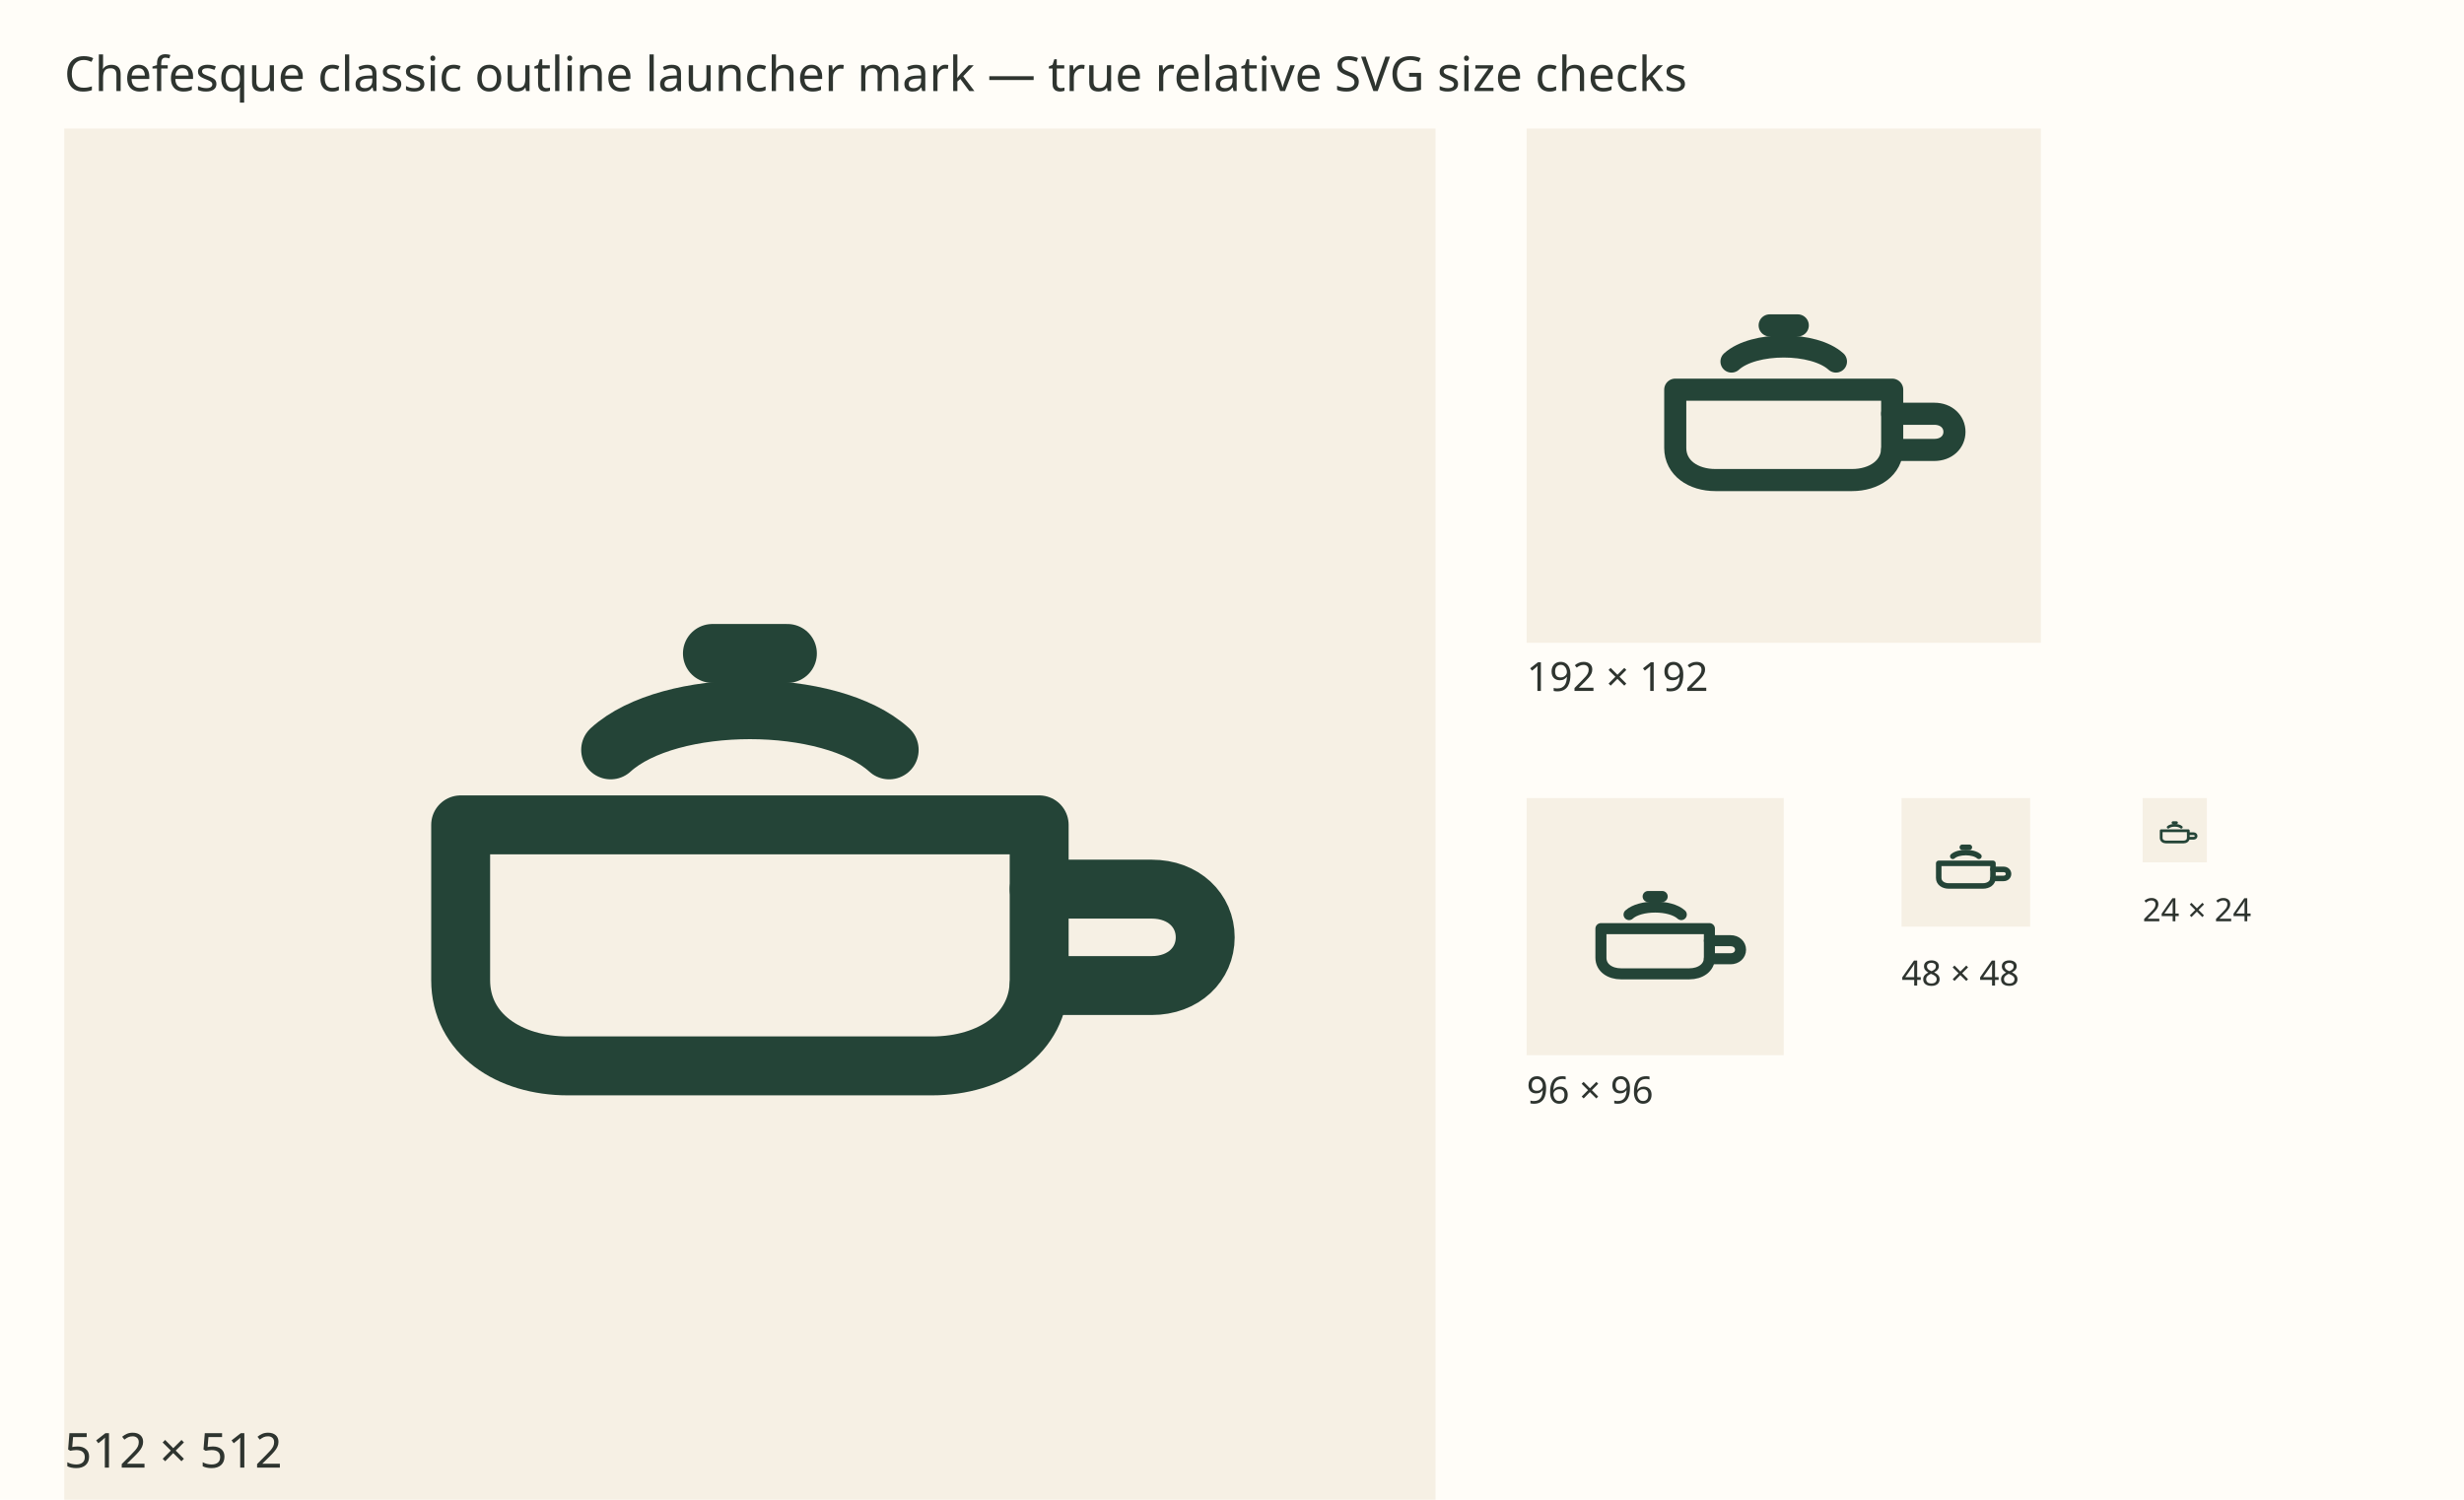
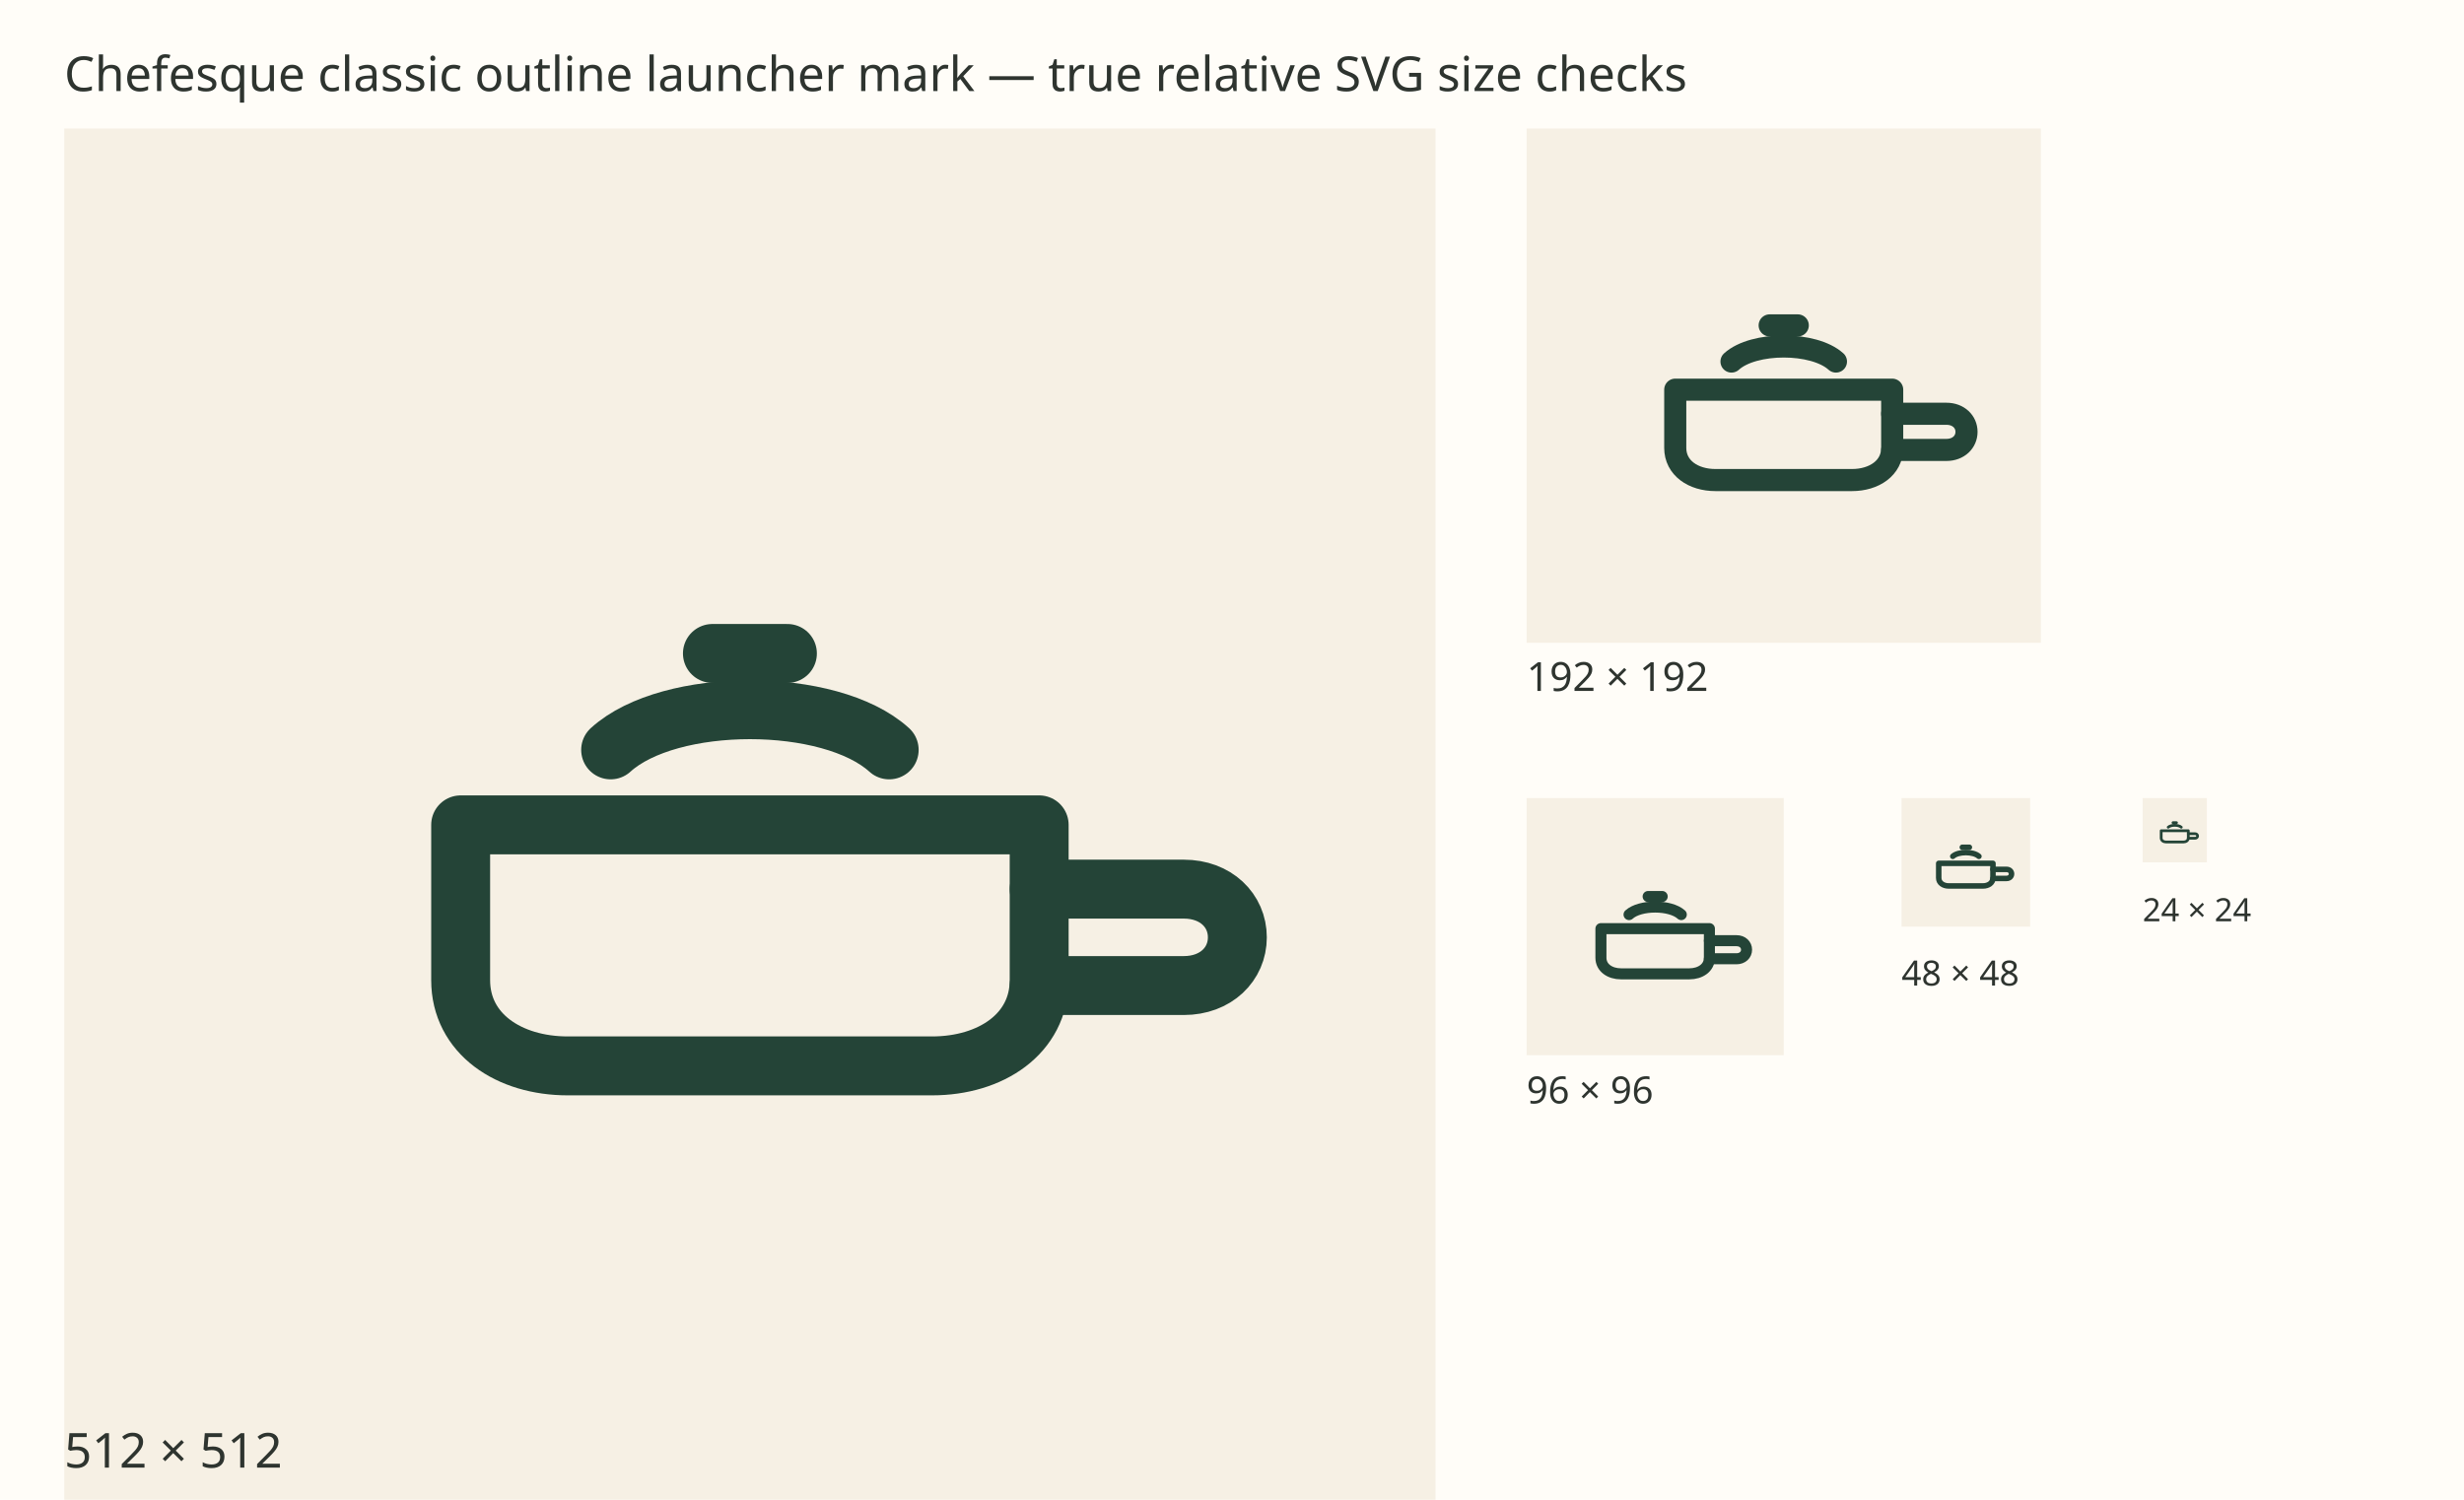
<svg xmlns="http://www.w3.org/2000/svg" width="920" height="560" viewBox="0 0 920 560" role="img" aria-labelledby="title desc">
  <defs>
    <g id="saucepan" fill="none" stroke="#244437" stroke-width="22" stroke-linecap="round" stroke-linejoin="round">
      <path d="M148 260H364V318C364 338 346 350 324 350H188C166 350 148 338 148 318V260" />
      <path d="M204 232C226 212 286 212 308 232" />
      <path d="M242 196H270" />
-       <path d="M364 284H406C418 284 426 292 426 302C426 312 418 320 406 320H364" />
+       <path d="M364 284H418C430 284 438 292 438 302C438 312 430 320 418 320H364" />
    </g>
    <g id="logo">
      <rect width="512" height="512" fill="#F6F0E4" />
      <use href="#saucepan" />
    </g>
  </defs>
  <rect width="920" height="560" fill="#FFFDF8" />
  <text x="24" y="34" font-family="sans-serif" font-size="18" fill="#2E342F">Chefesque classic outline launcher mark — true relative SVG size checks</text>
  <g transform="translate(24 48)">
    <use href="#logo" />
    <text x="0" y="500" font-family="sans-serif" font-size="18" fill="#2E342F">512 × 512</text>
  </g>
  <g transform="translate(570 48) scale(.375)">
    <use href="#logo" />
  </g>
  <text x="570" y="258" font-family="sans-serif" font-size="15" fill="#2E342F">192 × 192</text>
  <g transform="translate(570 298) scale(.1875)">
    <use href="#logo" />
  </g>
  <text x="570" y="412" font-family="sans-serif" font-size="14" fill="#2E342F">96 × 96</text>
  <g transform="translate(710 298) scale(.09375)">
    <use href="#logo" />
  </g>
  <text x="710" y="368" font-family="sans-serif" font-size="13" fill="#2E342F">48 × 48</text>
  <g transform="translate(800 298) scale(.046875)">
    <use href="#logo" />
  </g>
  <text x="800" y="344" font-family="sans-serif" font-size="12" fill="#2E342F">24 × 24</text>
</svg>
